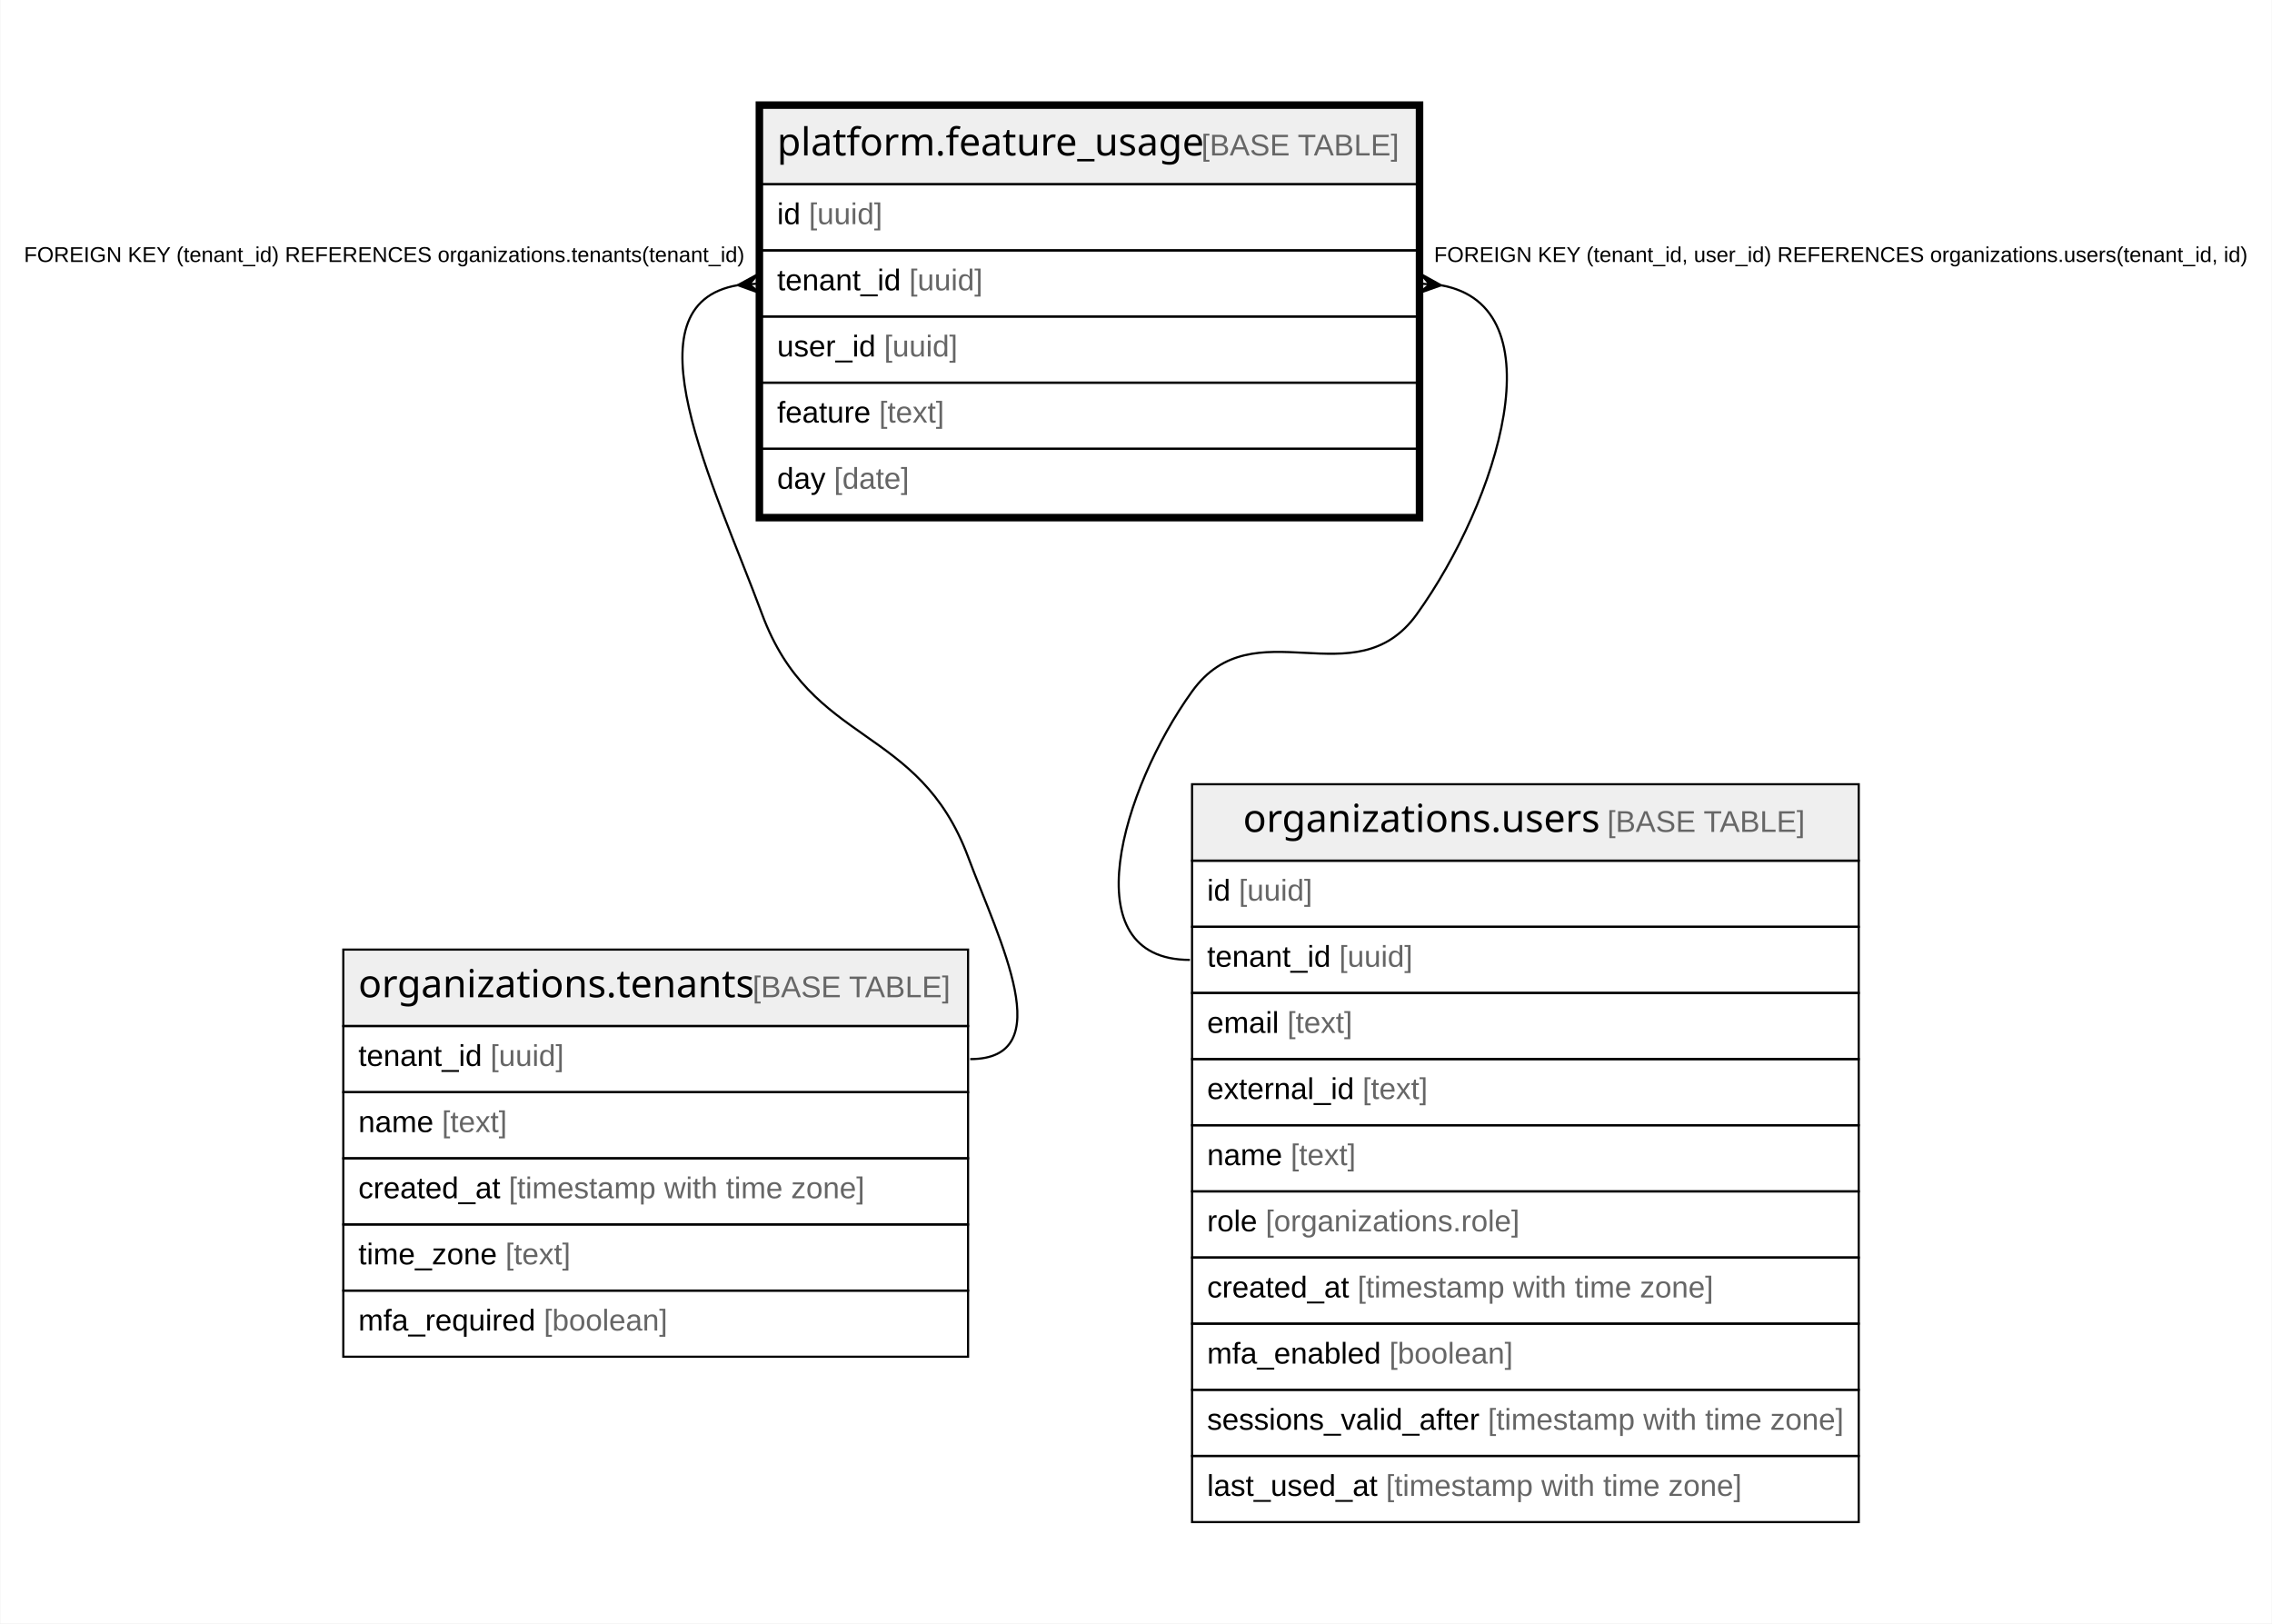
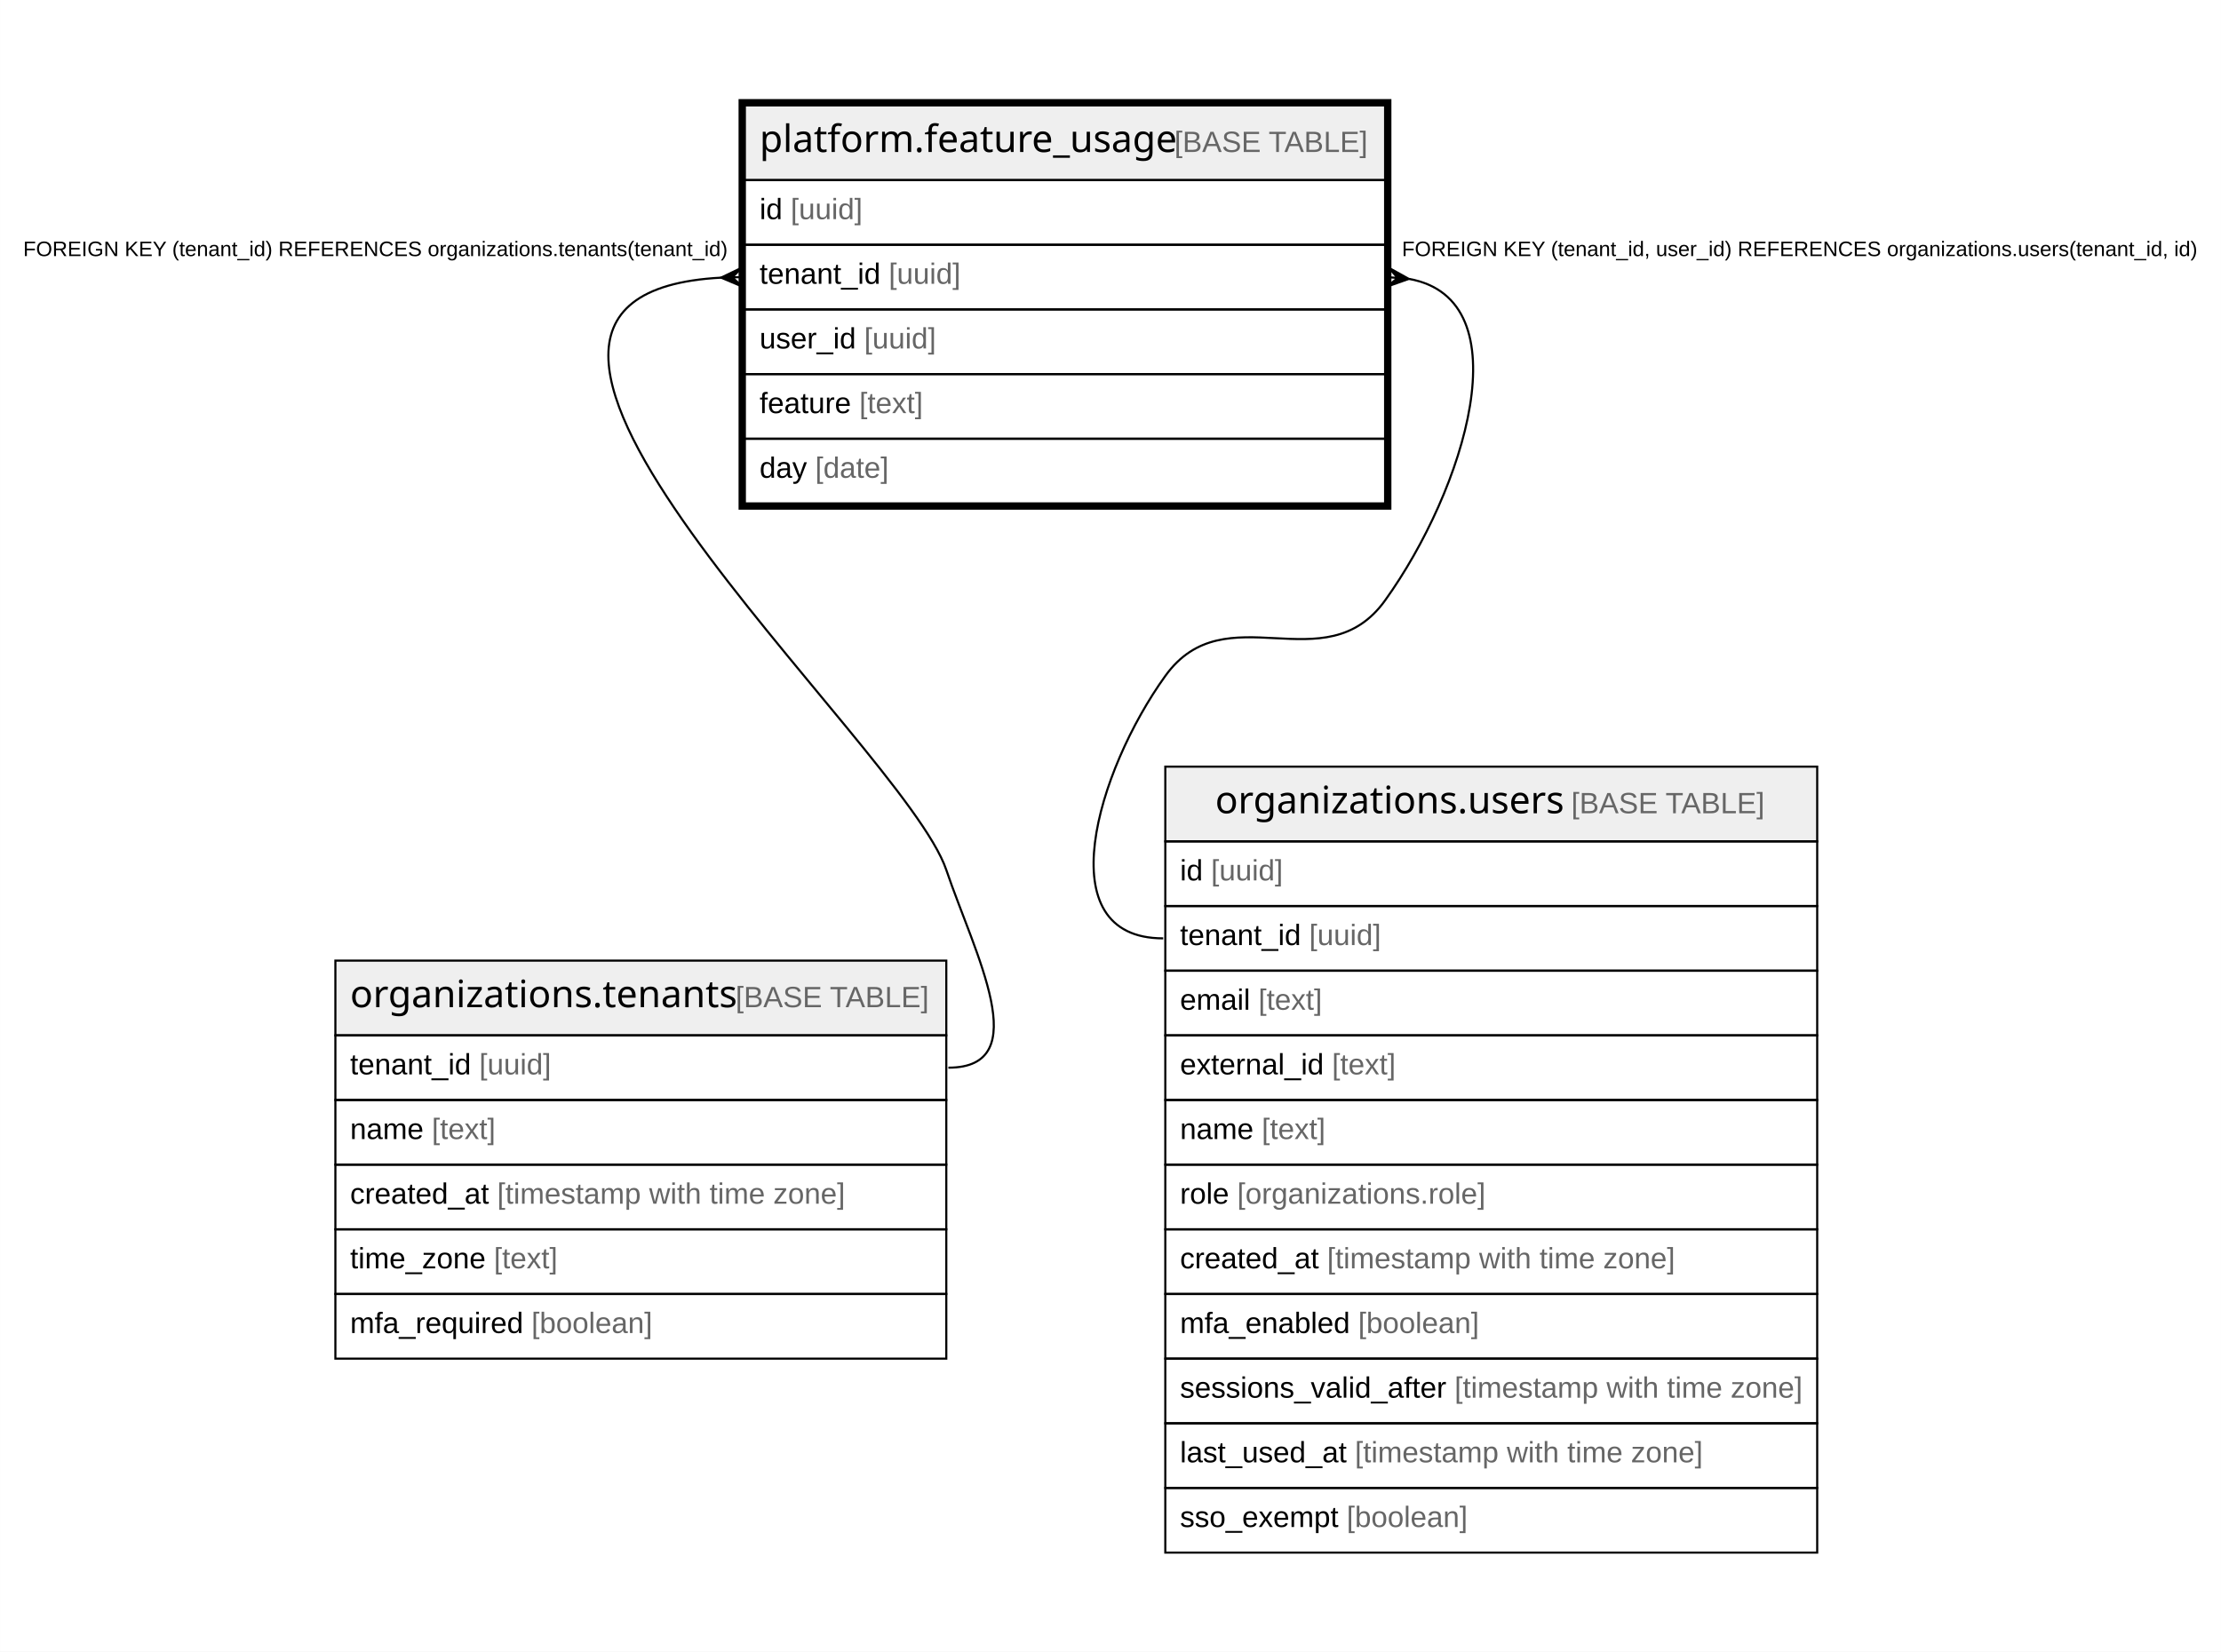
- <svg xmlns="http://www.w3.org/2000/svg" width="1058pt" height="756pt" viewBox="0.00 0.00 1057.66 756.00">
-   <g id="graph0" class="graph" transform="scale(1 1) rotate(0) translate(4 752)">
-     <polygon fill="white" stroke="none" points="-4,4 -4,-752 1053.66,-752 1053.66,4 -4,4" />
+ <svg xmlns="http://www.w3.org/2000/svg" width="1058pt" height="787pt" viewBox="0.00 0.00 1057.66 786.80">
+   <g id="graph0" class="graph" transform="scale(1 1) rotate(0) translate(4 782.8)">
+     <polygon fill="white" stroke="none" points="-4,4 -4,-782.8 1053.66,-782.8 1053.66,4 -4,4" />
    <g id="node1" class="node">
-       <polygon fill="#efefef" stroke="none" points="350.7,-666.2 350.7,-701.8 655.61,-701.8 655.61,-666.2 350.7,-666.2" />
-       <polygon fill="none" stroke="black" points="350.7,-666.2 350.7,-701.8 655.61,-701.8 655.61,-666.2 350.7,-666.2" />
-       <text text-anchor="start" x="357.7" y="-679.6" font-family="Arial Bold" font-size="18.00">platform.feature_usage</text>
-       <text text-anchor="start" x="524.12" y="-679.6" font-family="Arial" font-size="14.00">    </text>
-       <text text-anchor="start" x="555.24" y="-679.6" font-family="Arial" font-size="14.00" fill="#666666">[BASE TABLE]</text>
+       <polygon fill="#efefef" stroke="none" points="350.7,-697 350.7,-732.6 655.61,-732.6 655.61,-697 350.7,-697" />
+       <polygon fill="none" stroke="black" points="350.7,-697 350.7,-732.6 655.61,-732.6 655.61,-697 350.7,-697" />
+       <text text-anchor="start" x="357.7" y="-710.4" font-family="Arial Bold" font-size="18.00">platform.feature_usage</text>
+       <text text-anchor="start" x="524.12" y="-710.4" font-family="Arial" font-size="14.00">    </text>
+       <text text-anchor="start" x="555.24" y="-710.4" font-family="Arial" font-size="14.00" fill="#666666">[BASE TABLE]</text>
+       <polygon fill="none" stroke="black" points="350.7,-666.2 350.7,-697 655.61,-697 655.61,-666.2 350.7,-666.2" />
+       <text text-anchor="start" x="357.7" y="-678.4" font-family="Arial" font-size="14.00">id </text>
+       <text text-anchor="start" x="372.49" y="-678.4" font-family="Arial" font-size="14.00" fill="#666666">[uuid]</text>
      <polygon fill="none" stroke="black" points="350.7,-635.4 350.7,-666.2 655.61,-666.2 655.61,-635.4 350.7,-635.4" />
-       <text text-anchor="start" x="357.7" y="-647.6" font-family="Arial" font-size="14.00">id </text>
-       <text text-anchor="start" x="372.49" y="-647.6" font-family="Arial" font-size="14.00" fill="#666666">[uuid]</text>
+       <text text-anchor="start" x="357.7" y="-647.6" font-family="Arial" font-size="14.00">tenant_id </text>
+       <text text-anchor="start" x="419.2" y="-647.6" font-family="Arial" font-size="14.00" fill="#666666">[uuid]</text>
      <polygon fill="none" stroke="black" points="350.7,-604.6 350.7,-635.4 655.61,-635.4 655.61,-604.6 350.7,-604.6" />
-       <text text-anchor="start" x="357.7" y="-616.8" font-family="Arial" font-size="14.00">tenant_id </text>
-       <text text-anchor="start" x="419.2" y="-616.8" font-family="Arial" font-size="14.00" fill="#666666">[uuid]</text>
+       <text text-anchor="start" x="357.7" y="-616.8" font-family="Arial" font-size="14.00">user_id </text>
+       <text text-anchor="start" x="407.51" y="-616.8" font-family="Arial" font-size="14.00" fill="#666666">[uuid]</text>
      <polygon fill="none" stroke="black" points="350.7,-573.8 350.7,-604.6 655.61,-604.6 655.61,-573.8 350.7,-573.8" />
-       <text text-anchor="start" x="357.7" y="-586" font-family="Arial" font-size="14.00">user_id </text>
-       <text text-anchor="start" x="407.51" y="-586" font-family="Arial" font-size="14.00" fill="#666666">[uuid]</text>
+       <text text-anchor="start" x="357.7" y="-586" font-family="Arial" font-size="14.00">feature </text>
+       <text text-anchor="start" x="405.18" y="-586" font-family="Arial" font-size="14.00" fill="#666666">[text]</text>
      <polygon fill="none" stroke="black" points="350.7,-543 350.7,-573.8 655.61,-573.8 655.61,-543 350.7,-543" />
-       <text text-anchor="start" x="357.7" y="-555.2" font-family="Arial" font-size="14.00">feature </text>
-       <text text-anchor="start" x="405.18" y="-555.2" font-family="Arial" font-size="14.00" fill="#666666">[text]</text>
-       <polygon fill="none" stroke="black" points="350.7,-512.2 350.7,-543 655.61,-543 655.61,-512.2 350.7,-512.2" />
-       <text text-anchor="start" x="357.7" y="-524.4" font-family="Arial" font-size="14.00">day </text>
-       <text text-anchor="start" x="384.17" y="-524.4" font-family="Arial" font-size="14.00" fill="#666666">[date]</text>
-       <polygon fill="none" stroke="black" stroke-width="3" points="349.2,-510.7 349.2,-703.3 657.11,-703.3 657.11,-510.7 349.2,-510.7" />
+       <text text-anchor="start" x="357.7" y="-555.2" font-family="Arial" font-size="14.00">day </text>
+       <text text-anchor="start" x="384.17" y="-555.2" font-family="Arial" font-size="14.00" fill="#666666">[date]</text>
+       <polygon fill="none" stroke="black" stroke-width="3" points="349.2,-541.5 349.2,-734.1 657.11,-734.1 657.11,-541.5 349.2,-541.5" />
    </g>
    <g id="node2" class="node">
-       <polygon fill="#efefef" stroke="none" points="155.69,-274.2 155.69,-309.8 446.63,-309.8 446.63,-274.2 155.69,-274.2" />
-       <polygon fill="none" stroke="black" points="155.69,-274.2 155.69,-309.8 446.63,-309.8 446.63,-274.2 155.69,-274.2" />
-       <text text-anchor="start" x="162.69" y="-287.6" font-family="Arial Bold" font-size="18.00">organizations.tenants</text>
-       <text text-anchor="start" x="315.14" y="-287.6" font-family="Arial" font-size="14.00">    </text>
-       <text text-anchor="start" x="346.26" y="-287.6" font-family="Arial" font-size="14.00" fill="#666666">[BASE TABLE]</text>
-       <polygon fill="none" stroke="black" points="155.69,-243.4 155.69,-274.2 446.63,-274.2 446.63,-243.4 155.69,-243.4" />
-       <text text-anchor="start" x="162.69" y="-255.6" font-family="Arial" font-size="14.00">tenant_id </text>
-       <text text-anchor="start" x="224.18" y="-255.6" font-family="Arial" font-size="14.00" fill="#666666">[uuid]</text>
-       <polygon fill="none" stroke="black" points="155.69,-212.6 155.69,-243.4 446.63,-243.4 446.63,-212.6 155.69,-212.6" />
-       <text text-anchor="start" x="162.69" y="-224.8" font-family="Arial" font-size="14.00">name </text>
-       <text text-anchor="start" x="201.6" y="-224.8" font-family="Arial" font-size="14.00" fill="#666666">[text]</text>
-       <polygon fill="none" stroke="black" points="155.69,-181.8 155.69,-212.6 446.63,-212.6 446.63,-181.8 155.69,-181.8" />
-       <text text-anchor="start" x="162.69" y="-194" font-family="Arial" font-size="14.00">created_at </text>
-       <text text-anchor="start" x="232.73" y="-194" font-family="Arial" font-size="14.00" fill="#666666">[timestamp with time zone]</text>
-       <polygon fill="none" stroke="black" points="155.69,-151 155.69,-181.8 446.63,-181.8 446.63,-151 155.69,-151" />
-       <text text-anchor="start" x="162.69" y="-163.2" font-family="Arial" font-size="14.00">time_zone </text>
-       <text text-anchor="start" x="231.17" y="-163.2" font-family="Arial" font-size="14.00" fill="#666666">[text]</text>
-       <polygon fill="none" stroke="black" points="155.69,-120.2 155.69,-151 446.63,-151 446.63,-120.2 155.69,-120.2" />
-       <text text-anchor="start" x="162.69" y="-132.4" font-family="Arial" font-size="14.00">mfa_required </text>
-       <text text-anchor="start" x="249.06" y="-132.4" font-family="Arial" font-size="14.00" fill="#666666">[boolean]</text>
+       <polygon fill="#efefef" stroke="none" points="155.69,-289.6 155.69,-325.2 446.63,-325.2 446.63,-289.6 155.69,-289.6" />
+       <polygon fill="none" stroke="black" points="155.69,-289.6 155.69,-325.2 446.63,-325.2 446.63,-289.6 155.69,-289.6" />
+       <text text-anchor="start" x="162.69" y="-303" font-family="Arial Bold" font-size="18.00">organizations.tenants</text>
+       <text text-anchor="start" x="315.14" y="-303" font-family="Arial" font-size="14.00">    </text>
+       <text text-anchor="start" x="346.26" y="-303" font-family="Arial" font-size="14.00" fill="#666666">[BASE TABLE]</text>
+       <polygon fill="none" stroke="black" points="155.69,-258.8 155.69,-289.6 446.63,-289.6 446.63,-258.8 155.69,-258.8" />
+       <text text-anchor="start" x="162.69" y="-271" font-family="Arial" font-size="14.00">tenant_id </text>
+       <text text-anchor="start" x="224.18" y="-271" font-family="Arial" font-size="14.00" fill="#666666">[uuid]</text>
+       <polygon fill="none" stroke="black" points="155.69,-228 155.69,-258.8 446.63,-258.8 446.63,-228 155.69,-228" />
+       <text text-anchor="start" x="162.69" y="-240.2" font-family="Arial" font-size="14.00">name </text>
+       <text text-anchor="start" x="201.6" y="-240.2" font-family="Arial" font-size="14.00" fill="#666666">[text]</text>
+       <polygon fill="none" stroke="black" points="155.69,-197.2 155.69,-228 446.63,-228 446.63,-197.2 155.69,-197.2" />
+       <text text-anchor="start" x="162.69" y="-209.4" font-family="Arial" font-size="14.00">created_at </text>
+       <text text-anchor="start" x="232.73" y="-209.4" font-family="Arial" font-size="14.00" fill="#666666">[timestamp with time zone]</text>
+       <polygon fill="none" stroke="black" points="155.69,-166.4 155.69,-197.2 446.63,-197.2 446.63,-166.4 155.69,-166.4" />
+       <text text-anchor="start" x="162.69" y="-178.6" font-family="Arial" font-size="14.00">time_zone </text>
+       <text text-anchor="start" x="231.17" y="-178.6" font-family="Arial" font-size="14.00" fill="#666666">[text]</text>
+       <polygon fill="none" stroke="black" points="155.69,-135.6 155.69,-166.4 446.63,-166.4 446.63,-135.6 155.69,-135.6" />
+       <text text-anchor="start" x="162.69" y="-147.8" font-family="Arial" font-size="14.00">mfa_required </text>
+       <text text-anchor="start" x="249.06" y="-147.8" font-family="Arial" font-size="14.00" fill="#666666">[boolean]</text>
    </g>
    <g id="edge1" class="edge">
-       <path fill="none" stroke="black" d="M339.48,-619.21C286.18,-610.25 328.2,-526.66 350.7,-466 373.61,-404.23 423.59,-414.72 446.63,-353 461.27,-313.77 489.5,-258.8 447.63,-258.8" />
-       <polygon fill="black" stroke="black" points="339.4,-619.21 349.02,-624.46 344.72,-619.62 349.04,-619.95 349.04,-619.95 349.04,-619.95 344.72,-619.62 349.71,-615.49 339.4,-619.21" />
-       <text text-anchor="start" x="7" y="-630" font-family="Arial" font-size="10.00">FOREIGN KEY (tenant_id) REFERENCES organizations.tenants(tenant_id)</text>
+       <path fill="none" stroke="black" d="M339.62,-650.55C179.09,-642.24 426.14,-428.99 446.63,-368.4 460.04,-328.74 489.5,-274.2 447.63,-274.2" />
+       <polygon fill="black" stroke="black" points="339.37,-650.54 349.26,-655.29 344.7,-650.68 349.03,-650.78 349.03,-650.78 349.03,-650.78 344.7,-650.68 349.48,-646.29 339.37,-650.54" />
+       <text text-anchor="start" x="7" y="-660.8" font-family="Arial" font-size="10.00">FOREIGN KEY (tenant_id) REFERENCES organizations.tenants(tenant_id)</text>
    </g>
    <g id="node3" class="node">
-       <polygon fill="#efefef" stroke="none" points="550.93,-351.2 550.93,-386.8 861.39,-386.8 861.39,-351.2 550.93,-351.2" />
-       <polygon fill="none" stroke="black" points="550.93,-351.2 550.93,-386.8 861.39,-386.8 861.39,-351.2 550.93,-351.2" />
-       <text text-anchor="start" x="574.68" y="-364.6" font-family="Arial Bold" font-size="18.00">organizations.users</text>
-       <text text-anchor="start" x="713.15" y="-364.6" font-family="Arial" font-size="14.00">    </text>
-       <text text-anchor="start" x="744.26" y="-364.6" font-family="Arial" font-size="14.00" fill="#666666">[BASE TABLE]</text>
+       <polygon fill="#efefef" stroke="none" points="550.93,-382 550.93,-417.6 861.39,-417.6 861.39,-382 550.93,-382" />
+       <polygon fill="none" stroke="black" points="550.93,-382 550.93,-417.6 861.39,-417.6 861.39,-382 550.93,-382" />
+       <text text-anchor="start" x="574.68" y="-395.4" font-family="Arial Bold" font-size="18.00">organizations.users</text>
+       <text text-anchor="start" x="713.15" y="-395.4" font-family="Arial" font-size="14.00">    </text>
+       <text text-anchor="start" x="744.26" y="-395.4" font-family="Arial" font-size="14.00" fill="#666666">[BASE TABLE]</text>
+       <polygon fill="none" stroke="black" points="550.93,-351.2 550.93,-382 861.39,-382 861.39,-351.2 550.93,-351.2" />
+       <text text-anchor="start" x="557.93" y="-363.4" font-family="Arial" font-size="14.00">id </text>
+       <text text-anchor="start" x="572.71" y="-363.4" font-family="Arial" font-size="14.00" fill="#666666">[uuid]</text>
      <polygon fill="none" stroke="black" points="550.93,-320.4 550.93,-351.2 861.39,-351.2 861.39,-320.4 550.93,-320.4" />
-       <text text-anchor="start" x="557.93" y="-332.6" font-family="Arial" font-size="14.00">id </text>
-       <text text-anchor="start" x="572.71" y="-332.6" font-family="Arial" font-size="14.00" fill="#666666">[uuid]</text>
+       <text text-anchor="start" x="557.93" y="-332.6" font-family="Arial" font-size="14.00">tenant_id </text>
+       <text text-anchor="start" x="619.42" y="-332.6" font-family="Arial" font-size="14.00" fill="#666666">[uuid]</text>
      <polygon fill="none" stroke="black" points="550.93,-289.6 550.93,-320.4 861.39,-320.4 861.39,-289.6 550.93,-289.6" />
-       <text text-anchor="start" x="557.93" y="-301.8" font-family="Arial" font-size="14.00">tenant_id </text>
-       <text text-anchor="start" x="619.42" y="-301.8" font-family="Arial" font-size="14.00" fill="#666666">[uuid]</text>
+       <text text-anchor="start" x="557.93" y="-301.8" font-family="Arial" font-size="14.00">email </text>
+       <text text-anchor="start" x="595.27" y="-301.8" font-family="Arial" font-size="14.00" fill="#666666">[text]</text>
      <polygon fill="none" stroke="black" points="550.93,-258.8 550.93,-289.6 861.39,-289.6 861.39,-258.8 550.93,-258.8" />
-       <text text-anchor="start" x="557.93" y="-271" font-family="Arial" font-size="14.00">email </text>
-       <text text-anchor="start" x="595.27" y="-271" font-family="Arial" font-size="14.00" fill="#666666">[text]</text>
+       <text text-anchor="start" x="557.93" y="-271" font-family="Arial" font-size="14.00">external_id </text>
+       <text text-anchor="start" x="630.31" y="-271" font-family="Arial" font-size="14.00" fill="#666666">[text]</text>
      <polygon fill="none" stroke="black" points="550.93,-228 550.93,-258.8 861.39,-258.8 861.39,-228 550.93,-228" />
-       <text text-anchor="start" x="557.93" y="-240.2" font-family="Arial" font-size="14.00">external_id </text>
-       <text text-anchor="start" x="630.31" y="-240.2" font-family="Arial" font-size="14.00" fill="#666666">[text]</text>
+       <text text-anchor="start" x="557.93" y="-240.2" font-family="Arial" font-size="14.00">name </text>
+       <text text-anchor="start" x="596.84" y="-240.2" font-family="Arial" font-size="14.00" fill="#666666">[text]</text>
      <polygon fill="none" stroke="black" points="550.93,-197.2 550.93,-228 861.39,-228 861.39,-197.2 550.93,-197.2" />
-       <text text-anchor="start" x="557.93" y="-209.4" font-family="Arial" font-size="14.00">name </text>
-       <text text-anchor="start" x="596.84" y="-209.4" font-family="Arial" font-size="14.00" fill="#666666">[text]</text>
+       <text text-anchor="start" x="557.93" y="-209.4" font-family="Arial" font-size="14.00">role </text>
+       <text text-anchor="start" x="585.16" y="-209.4" font-family="Arial" font-size="14.00" fill="#666666">[organizations.role]</text>
      <polygon fill="none" stroke="black" points="550.93,-166.4 550.93,-197.2 861.39,-197.2 861.39,-166.4 550.93,-166.4" />
-       <text text-anchor="start" x="557.93" y="-178.6" font-family="Arial" font-size="14.00">role </text>
-       <text text-anchor="start" x="585.16" y="-178.6" font-family="Arial" font-size="14.00" fill="#666666">[organizations.role]</text>
+       <text text-anchor="start" x="557.93" y="-178.6" font-family="Arial" font-size="14.00">created_at </text>
+       <text text-anchor="start" x="627.98" y="-178.6" font-family="Arial" font-size="14.00" fill="#666666">[timestamp with time zone]</text>
      <polygon fill="none" stroke="black" points="550.93,-135.6 550.93,-166.4 861.39,-166.4 861.39,-135.6 550.93,-135.6" />
-       <text text-anchor="start" x="557.93" y="-147.8" font-family="Arial" font-size="14.00">created_at </text>
-       <text text-anchor="start" x="627.98" y="-147.8" font-family="Arial" font-size="14.00" fill="#666666">[timestamp with time zone]</text>
+       <text text-anchor="start" x="557.93" y="-147.8" font-family="Arial" font-size="14.00">mfa_enabled </text>
+       <text text-anchor="start" x="642.77" y="-147.8" font-family="Arial" font-size="14.00" fill="#666666">[boolean]</text>
      <polygon fill="none" stroke="black" points="550.93,-104.8 550.93,-135.6 861.39,-135.6 861.39,-104.8 550.93,-104.8" />
-       <text text-anchor="start" x="557.93" y="-117" font-family="Arial" font-size="14.00">mfa_enabled </text>
-       <text text-anchor="start" x="642.77" y="-117" font-family="Arial" font-size="14.00" fill="#666666">[boolean]</text>
+       <text text-anchor="start" x="557.93" y="-117" font-family="Arial" font-size="14.00">sessions_valid_after </text>
+       <text text-anchor="start" x="688.67" y="-117" font-family="Arial" font-size="14.00" fill="#666666">[timestamp with time zone]</text>
      <polygon fill="none" stroke="black" points="550.93,-74 550.93,-104.8 861.39,-104.8 861.39,-74 550.93,-74" />
-       <text text-anchor="start" x="557.93" y="-86.2" font-family="Arial" font-size="14.00">sessions_valid_after </text>
-       <text text-anchor="start" x="688.67" y="-86.2" font-family="Arial" font-size="14.00" fill="#666666">[timestamp with time zone]</text>
+       <text text-anchor="start" x="557.93" y="-86.2" font-family="Arial" font-size="14.00">last_used_at </text>
+       <text text-anchor="start" x="641.21" y="-86.2" font-family="Arial" font-size="14.00" fill="#666666">[timestamp with time zone]</text>
      <polygon fill="none" stroke="black" points="550.93,-43.2 550.93,-74 861.39,-74 861.39,-43.2 550.93,-43.2" />
-       <text text-anchor="start" x="557.93" y="-55.4" font-family="Arial" font-size="14.00">last_used_at </text>
-       <text text-anchor="start" x="641.21" y="-55.4" font-family="Arial" font-size="14.00" fill="#666666">[timestamp with time zone]</text>
+       <text text-anchor="start" x="557.93" y="-55.4" font-family="Arial" font-size="14.00">sso_exempt </text>
+       <text text-anchor="start" x="637.3" y="-55.4" font-family="Arial" font-size="14.00" fill="#666666">[boolean]</text>
    </g>
    <g id="edge2" class="edge">
-       <path fill="none" stroke="black" d="M666.98,-619.14C721.8,-609.36 693.37,-518.55 655.61,-466 626.9,-426.04 579.67,-469.94 550.93,-430 518.48,-384.91 494.37,-305 549.93,-305" />
-       <polygon fill="black" stroke="black" points="666.91,-619.15 656.57,-615.49 661.6,-619.59 657.28,-619.94 657.28,-619.94 657.28,-619.94 661.6,-619.59 657.32,-624.46 666.91,-619.15" />
-       <text text-anchor="start" x="663.61" y="-630" font-family="Arial" font-size="10.00">FOREIGN KEY (tenant_id, user_id) REFERENCES organizations.users(tenant_id, id)</text>
+       <path fill="none" stroke="black" d="M666.98,-649.94C721.8,-640.16 693.37,-549.35 655.61,-496.8 626.9,-456.84 579.67,-500.74 550.93,-460.8 518.48,-415.71 494.37,-335.8 549.93,-335.8" />
+       <polygon fill="black" stroke="black" points="666.91,-649.95 656.57,-646.29 661.6,-650.39 657.28,-650.74 657.28,-650.74 657.28,-650.74 661.6,-650.39 657.32,-655.26 666.91,-649.95" />
+       <text text-anchor="start" x="663.61" y="-660.8" font-family="Arial" font-size="10.00">FOREIGN KEY (tenant_id, user_id) REFERENCES organizations.users(tenant_id, id)</text>
    </g>
  </g>
</svg>
